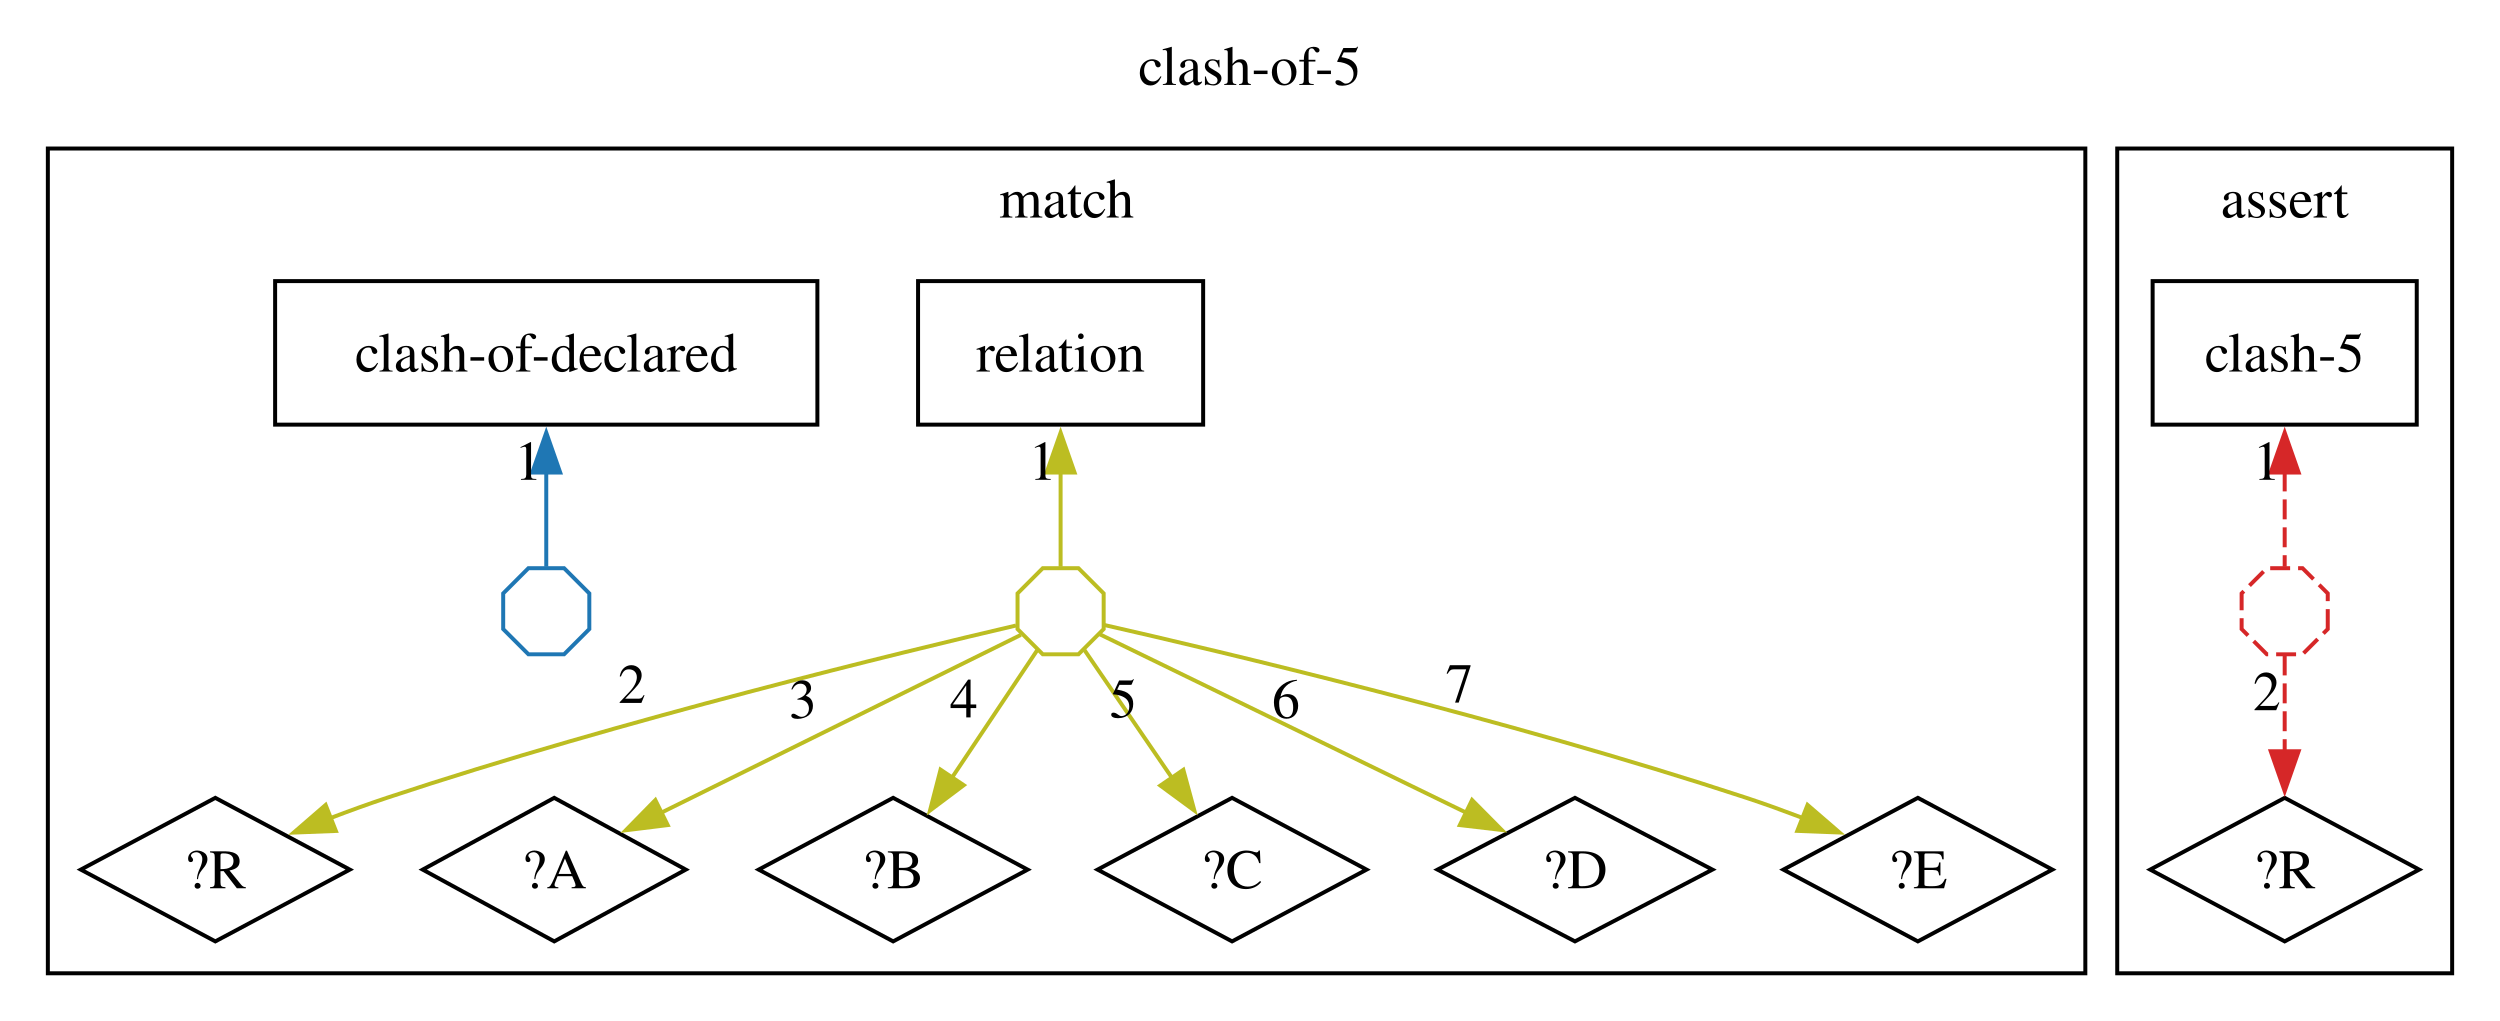
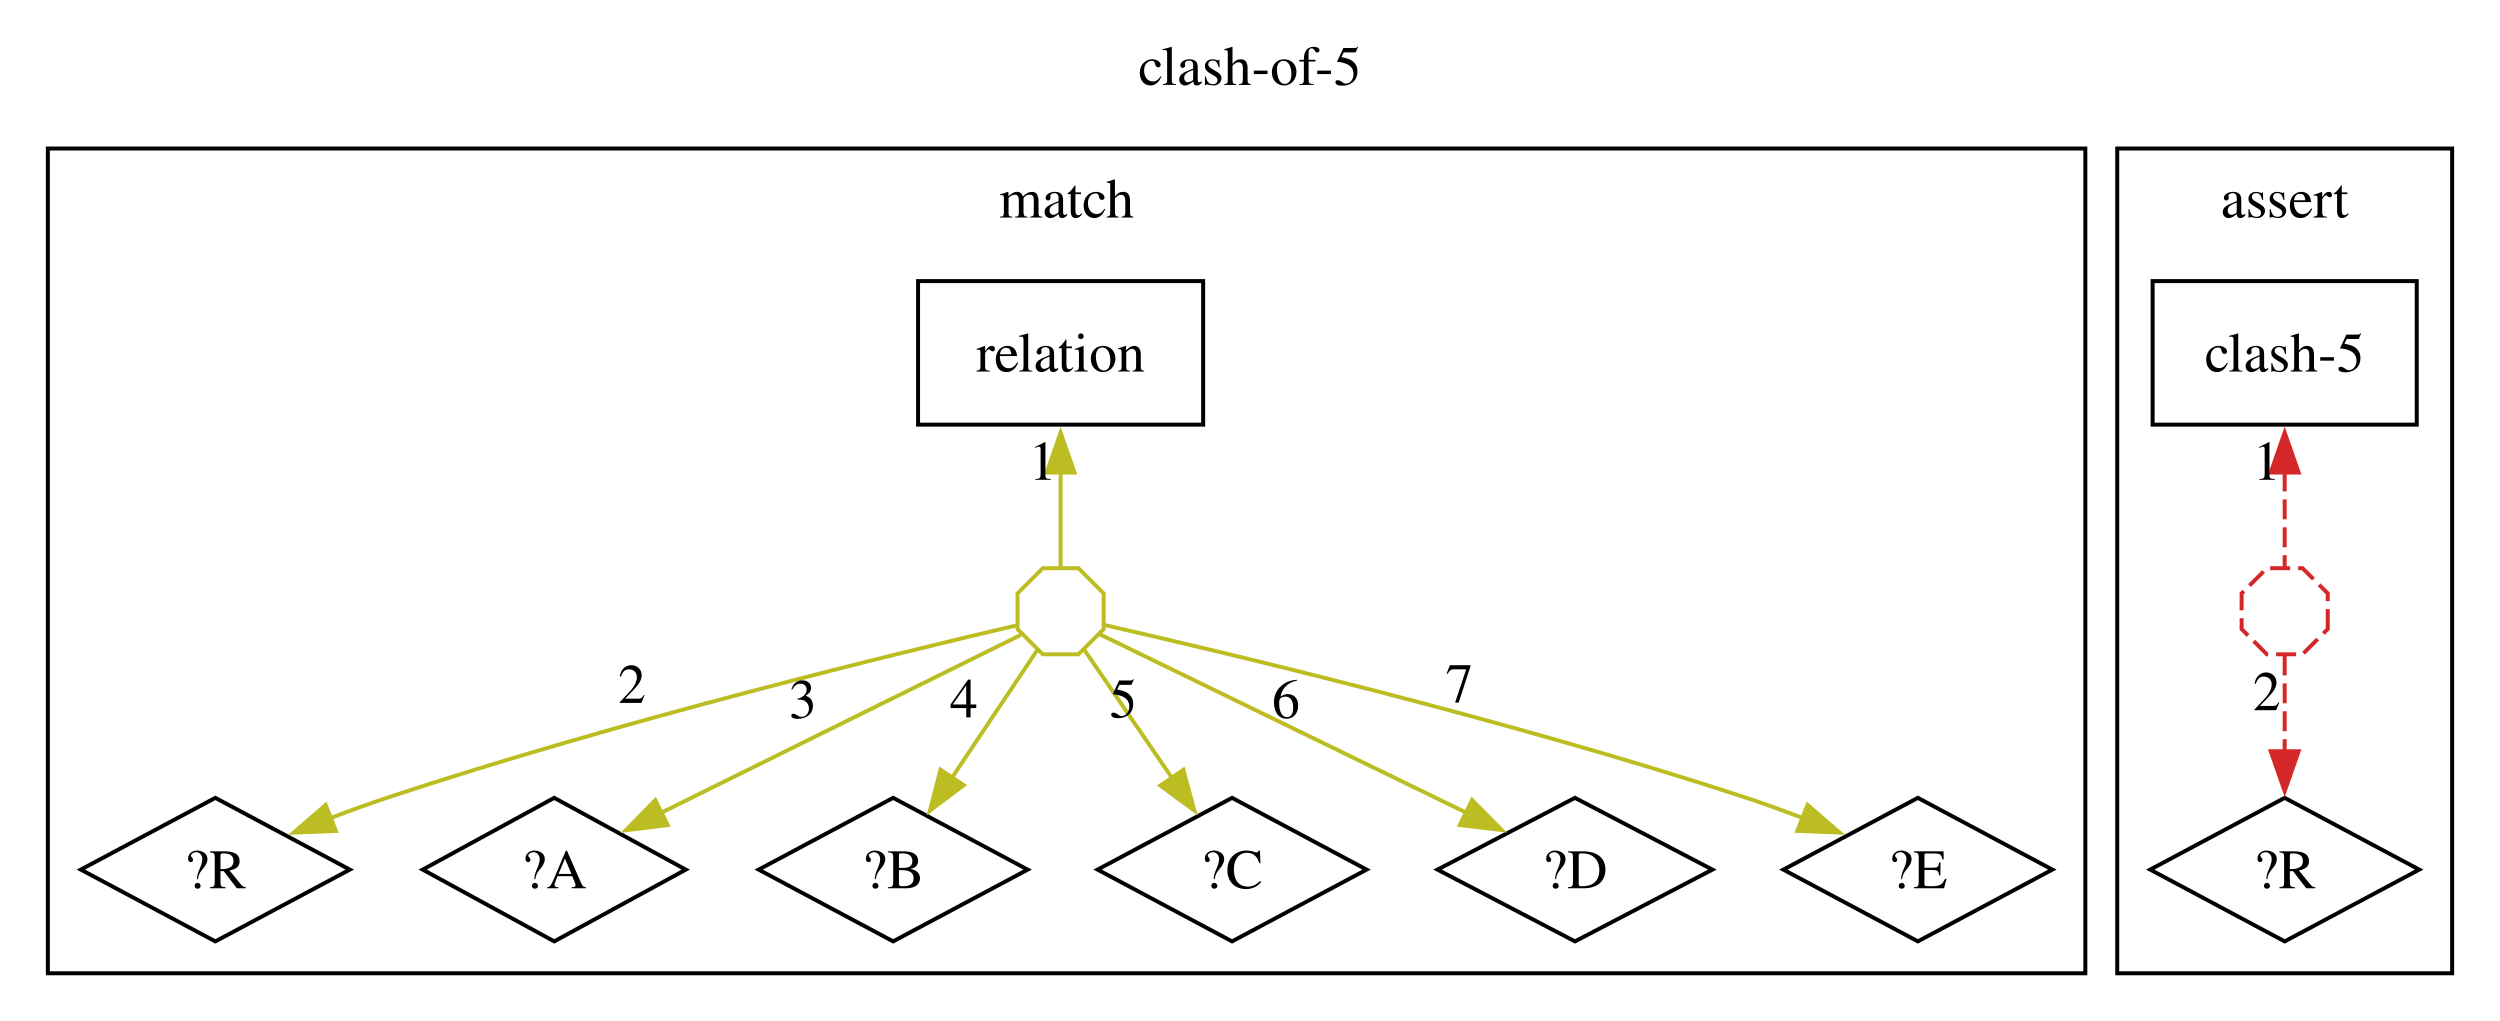
<svg xmlns="http://www.w3.org/2000/svg" width="627pt" height="256pt" viewBox="0.00 0.00 627.00 256.00">
  <g id="graph0" class="graph" transform="scale(1 1) rotate(0) translate(4 252.1)">
    <polygon fill="white" stroke="none" points="-4,4 -4,-252.1 623,-252.1 623,4 -4,4" />
    <text xml:space="preserve" text-anchor="middle" x="309.5" y="-230.8" font-family="Times,serif" font-size="14.00">clash-of-5</text>
    <g id="clust1" class="cluster">
      <polygon fill="none" stroke="black" points="8,-8 8,-214.85 519,-214.85 519,-8 8,-8" />
      <text xml:space="preserve" text-anchor="middle" x="263.5" y="-197.55" font-family="Times,serif" font-size="14.00">match</text>
    </g>
    <g id="clust2" class="cluster">
      <polygon fill="none" stroke="black" points="527,-8 527,-214.85 611,-214.85 611,-8 527,-8" />
      <text xml:space="preserve" text-anchor="middle" x="569" y="-197.55" font-family="Times,serif" font-size="14.00">assert</text>
    </g>
    <g id="node1" class="node">
-       <polygon fill="none" stroke="black" points="201,-181.6 65,-181.6 65,-145.6 201,-145.6 201,-181.6" />
-       <text xml:space="preserve" text-anchor="middle" x="133" y="-158.92" font-family="Times,serif" font-size="14.00">clash-of-declared</text>
-     </g>
-     <g id="node9" class="node">
-       <polygon fill="none" stroke="#1f77b4" points="143.8,-94.33 143.8,-103.27 137.47,-109.6 128.53,-109.6 122.2,-103.27 122.2,-94.33 128.53,-88 137.47,-88 143.8,-94.33" />
-     </g>
-     <g id="edge1" class="edge">
-       <path fill="none" stroke="#1f77b4" d="M133,-133.85C133,-125.29 133,-116.47 133,-109.96" />
-       <polygon fill="#1f77b4" stroke="#1f77b4" points="129.5,-133.59 133,-143.59 136.5,-133.59 129.5,-133.59" />
-       <text xml:space="preserve" text-anchor="middle" x="128.5" y="-131.77" font-family="Times,serif" font-size="14.00">1</text>
-     </g>
-     <g id="node2" class="node">
      <polygon fill="none" stroke="black" points="297.75,-181.6 226.25,-181.6 226.25,-145.6 297.75,-145.6 297.75,-181.6" />
      <text xml:space="preserve" text-anchor="middle" x="262" y="-158.92" font-family="Times,serif" font-size="14.00">relation</text>
    </g>
-     <g id="node10" class="node">
+     <g id="node8" class="node">
      <polygon fill="none" stroke="#bcbd22" points="272.8,-94.33 272.8,-103.27 266.47,-109.6 257.53,-109.6 251.2,-103.27 251.2,-94.33 257.53,-88 266.47,-88 272.8,-94.33" />
    </g>
-     <g id="edge2" class="edge">
+     <g id="edge1" class="edge">
      <path fill="none" stroke="#bcbd22" d="M262,-133.85C262,-125.29 262,-116.47 262,-109.96" />
      <polygon fill="#bcbd22" stroke="#bcbd22" points="258.5,-133.59 262,-143.59 265.5,-133.59 258.5,-133.59" />
      <text xml:space="preserve" text-anchor="middle" x="257.5" y="-131.77" font-family="Times,serif" font-size="14.00">1</text>
    </g>
-     <g id="node3" class="node">
+     <g id="node2" class="node">
      <polygon fill="none" stroke="black" points="50,-52 16.27,-34 50,-16 83.73,-34 50,-52" />
      <text xml:space="preserve" text-anchor="middle" x="50" y="-29.32" font-family="Times,serif" font-size="14.00">?R</text>
    </g>
-     <g id="node4" class="node">
+     <g id="node3" class="node">
      <polygon fill="none" stroke="black" points="135,-52 102.01,-34 135,-16 167.99,-34 135,-52" />
      <text xml:space="preserve" text-anchor="middle" x="135" y="-29.32" font-family="Times,serif" font-size="14.00">?A</text>
    </g>
-     <g id="node5" class="node">
+     <g id="node4" class="node">
      <polygon fill="none" stroke="black" points="220,-52 186.27,-34 220,-16 253.73,-34 220,-52" />
      <text xml:space="preserve" text-anchor="middle" x="220" y="-29.32" font-family="Times,serif" font-size="14.00">?B</text>
    </g>
-     <g id="node6" class="node">
+     <g id="node5" class="node">
      <polygon fill="none" stroke="black" points="305,-52 271.27,-34 305,-16 338.73,-34 305,-52" />
      <text xml:space="preserve" text-anchor="middle" x="305" y="-29.32" font-family="Times,serif" font-size="14.00">?C</text>
    </g>
-     <g id="node7" class="node">
+     <g id="node6" class="node">
      <polygon fill="none" stroke="black" points="391,-52 356.53,-34 391,-16 425.47,-34 391,-52" />
      <text xml:space="preserve" text-anchor="middle" x="391" y="-29.32" font-family="Times,serif" font-size="14.00">?D</text>
    </g>
-     <g id="node8" class="node">
+     <g id="node7" class="node">
      <polygon fill="none" stroke="black" points="477,-52 443.27,-34 477,-16 510.73,-34 477,-52" />
      <text xml:space="preserve" text-anchor="middle" x="477" y="-29.32" font-family="Times,serif" font-size="14.00">?E</text>
    </g>
-     <g id="edge3" class="edge">
+     <g id="edge2" class="edge">
      <path fill="none" stroke="#bcbd22" d="M250.8,-95.22C223.52,-88.85 151.57,-71.45 93,-52 88.37,-50.46 83.52,-48.7 78.81,-46.9" />
      <polygon fill="#bcbd22" stroke="#bcbd22" points="80.24,-43.7 69.66,-43.29 77.67,-50.22 80.24,-43.7" />
      <text xml:space="preserve" text-anchor="middle" x="154.49" y="-75.81" font-family="Times,serif" font-size="14.00">2</text>
    </g>
-     <g id="edge4" class="edge">
+     <g id="edge3" class="edge">
      <path fill="none" stroke="#bcbd22" d="M252.03,-92.87C232.75,-83.33 189.73,-62.07 161.57,-48.14" />
      <polygon fill="#bcbd22" stroke="#bcbd22" points="163.46,-45.17 152.94,-43.87 160.36,-51.44 163.46,-45.17" />
      <text xml:space="preserve" text-anchor="middle" x="197.35" y="-72.01" font-family="Times,serif" font-size="14.00">3</text>
    </g>
-     <g id="edge5" class="edge">
+     <g id="edge4" class="edge">
      <path fill="none" stroke="#bcbd22" d="M256.16,-89.07C250.64,-80.81 242.12,-68.08 234.74,-57.04" />
      <polygon fill="#bcbd22" stroke="#bcbd22" points="237.71,-55.18 229.24,-48.82 231.89,-59.07 237.71,-55.18" />
      <text xml:space="preserve" text-anchor="middle" x="237.73" y="-72.18" font-family="Times,serif" font-size="14.00">4</text>
    </g>
-     <g id="edge6" class="edge">
+     <g id="edge5" class="edge">
      <path fill="none" stroke="#bcbd22" d="M267.98,-89.07C273.63,-80.81 282.35,-68.08 289.91,-57.04" />
      <polygon fill="#bcbd22" stroke="#bcbd22" points="292.78,-59.03 295.55,-48.81 287.01,-55.08 292.78,-59.03" />
      <text xml:space="preserve" text-anchor="middle" x="277.74" y="-72.18" font-family="Times,serif" font-size="14.00">5</text>
    </g>
-     <g id="edge7" class="edge">
+     <g id="edge6" class="edge">
      <path fill="none" stroke="#bcbd22" d="M271.7,-93.08C291.02,-83.67 334.97,-62.28 363.79,-48.25" />
      <polygon fill="#bcbd22" stroke="#bcbd22" points="365.19,-51.46 372.65,-43.94 362.12,-45.17 365.19,-51.46" />
      <text xml:space="preserve" text-anchor="middle" x="318.53" y="-72.04" font-family="Times,serif" font-size="14.00">6</text>
    </g>
-     <g id="edge8" class="edge">
+     <g id="edge7" class="edge">
      <path fill="none" stroke="#bcbd22" d="M273,-95.34C300.46,-89.1 374.13,-71.73 434,-52 438.63,-50.47 443.49,-48.71 448.2,-46.92" />
      <polygon fill="#bcbd22" stroke="#bcbd22" points="449.33,-50.23 457.35,-43.31 446.76,-43.72 449.33,-50.23" />
      <text xml:space="preserve" text-anchor="middle" x="362.03" y="-76" font-family="Times,serif" font-size="14.00">7</text>
    </g>
-     <g id="node11" class="node">
+     <g id="node9" class="node">
      <polygon fill="none" stroke="black" points="602.12,-181.6 535.88,-181.6 535.88,-145.6 602.12,-145.6 602.12,-181.6" />
      <text xml:space="preserve" text-anchor="middle" x="569" y="-158.92" font-family="Times,serif" font-size="14.00">clash-5</text>
    </g>
-     <g id="node13" class="node">
+     <g id="node11" class="node">
      <polygon fill="none" stroke="#d62728" stroke-dasharray="5,2" points="579.8,-94.33 579.8,-103.27 573.47,-109.6 564.53,-109.6 558.2,-103.27 558.2,-94.33 564.53,-88 573.47,-88 579.8,-94.33" />
    </g>
-     <g id="edge9" class="edge">
+     <g id="edge8" class="edge">
      <path fill="none" stroke="#d62728" stroke-dasharray="5,2" d="M569,-133.85C569,-125.29 569,-116.47 569,-109.96" />
      <polygon fill="#d62728" stroke="#d62728" points="565.5,-133.59 569,-143.59 572.5,-133.59 565.5,-133.59" />
      <text xml:space="preserve" text-anchor="middle" x="564.5" y="-131.77" font-family="Times,serif" font-size="14.00">1</text>
    </g>
-     <g id="node12" class="node">
+     <g id="node10" class="node">
      <polygon fill="none" stroke="black" points="569,-52 535.27,-34 569,-16 602.73,-34 569,-52" />
      <text xml:space="preserve" text-anchor="middle" x="569" y="-29.32" font-family="Times,serif" font-size="14.00">?R</text>
    </g>
-     <g id="edge10" class="edge">
+     <g id="edge9" class="edge">
      <path fill="none" stroke="#d62728" stroke-dasharray="5,2" d="M569,-87.71C569,-81.13 569,-72.19 569,-63.54" />
      <polygon fill="#d62728" stroke="#d62728" points="572.5,-63.69 569,-53.69 565.5,-63.69 572.5,-63.69" />
      <text xml:space="preserve" text-anchor="middle" x="564.5" y="-73.99" font-family="Times,serif" font-size="14.00">2</text>
    </g>
  </g>
</svg>
